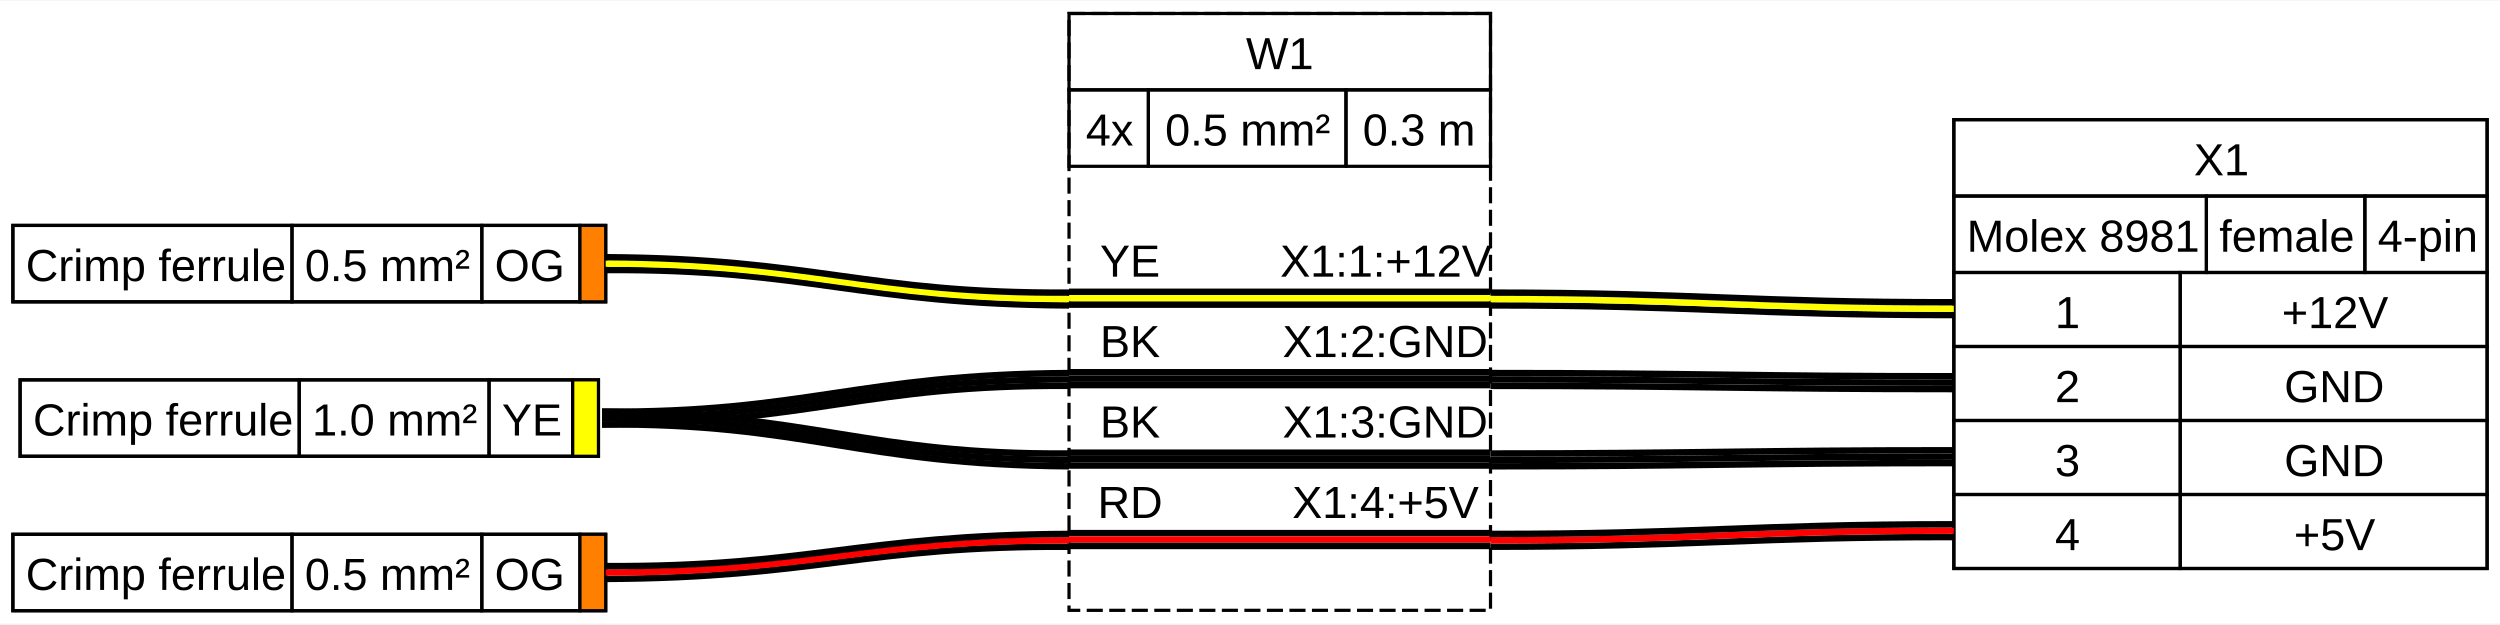
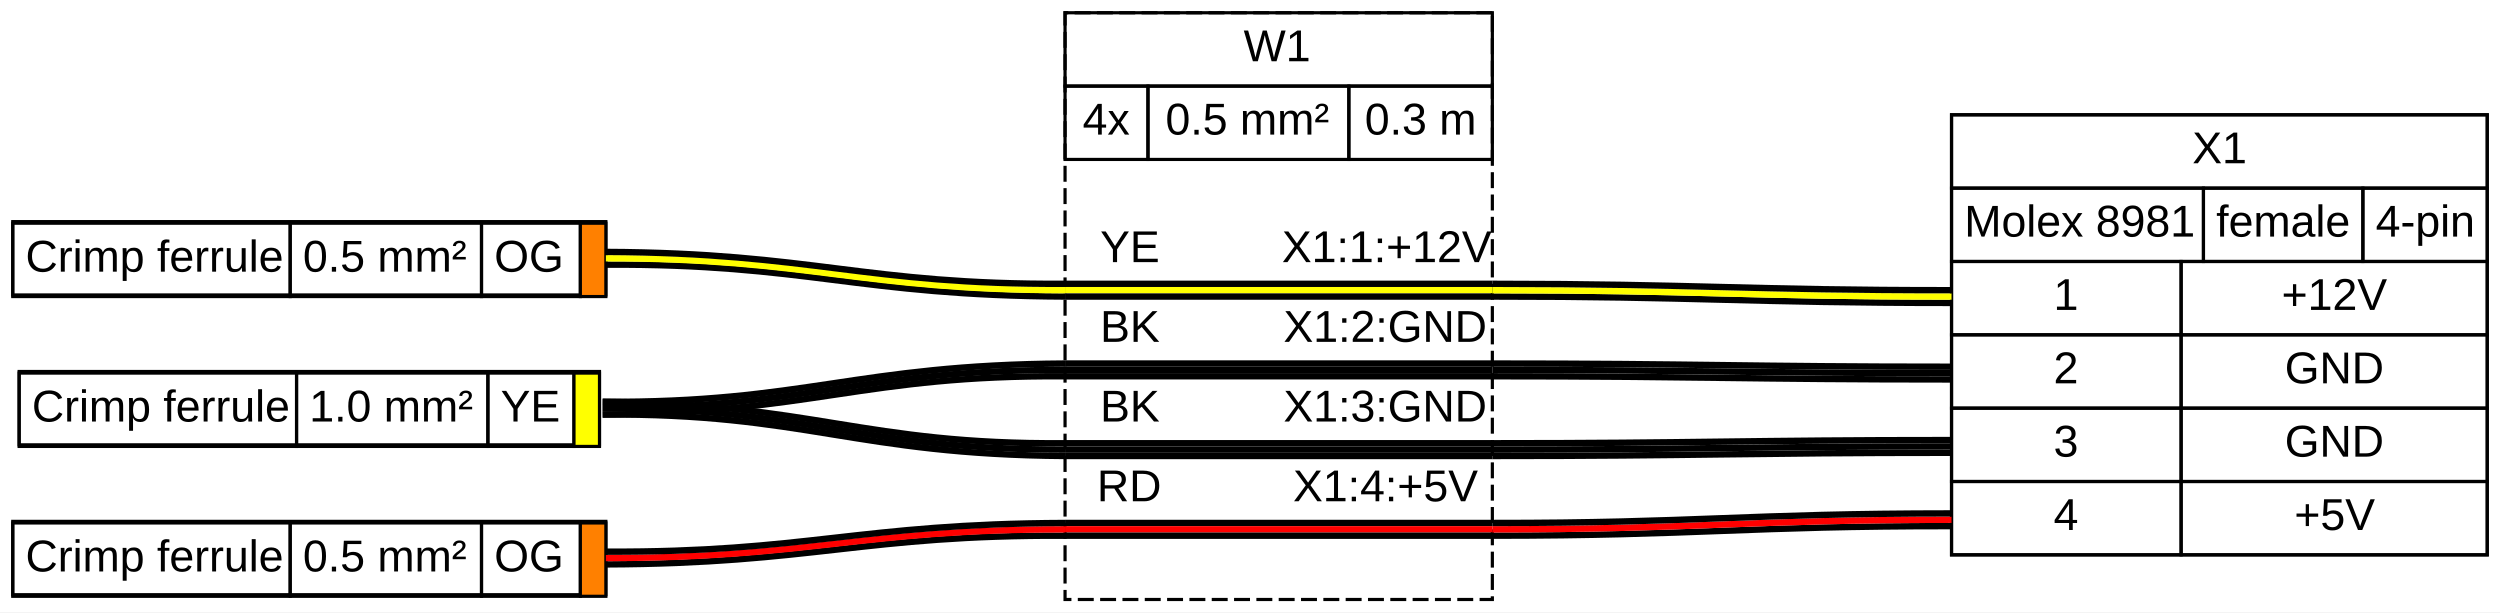
- <svg xmlns="http://www.w3.org/2000/svg" width="777pt" height="194pt" viewBox="0.00 0.00 777.00 193.62">
-   <g id="graph0" class="graph" transform="scale(1 1) rotate(0) translate(4 189.62)">
-     <polygon fill="#ffffff" stroke="none" points="-4,4 -4,-189.62 773,-189.62 773,4 -4,4" />
+ <svg xmlns="http://www.w3.org/2000/svg" width="784pt" height="192pt" viewBox="0.00 0.00 784.00 192.00">
+   <g id="graph0" class="graph" transform="scale(1 1) rotate(0) translate(4 188)">
+     <polygon fill="#ffffff" stroke="transparent" points="-4,4 -4,-188 780,-188 780,4 -4,4" />
    <g id="node1" class="node">
-       <polygon fill="#ffffff" stroke="black" points="184.25,-119.75 0,-119.75 0,-96 184.25,-96 184.25,-119.75" />
-       <polygon fill="none" stroke="black" points="0,-96 0,-119.75 86.75,-119.75 86.75,-96 0,-96" />
-       <text text-anchor="start" x="4" y="-102.45" font-family="arial" font-size="14.00">Crimp ferrule</text>
-       <polygon fill="none" stroke="black" points="86.75,-96 86.75,-119.75 145.75,-119.75 145.75,-96 86.75,-96" />
-       <text text-anchor="start" x="90.75" y="-102.45" font-family="arial" font-size="14.00">0.5 mm²</text>
-       <polygon fill="none" stroke="black" points="145.75,-96 145.75,-119.75 176.25,-119.75 176.25,-96 145.75,-96" />
-       <text text-anchor="start" x="149.75" y="-102.45" font-family="arial" font-size="14.00">OG</text>
-       <polygon fill="#ff8000" stroke="none" points="176.25,-96 176.25,-119.75 184.25,-119.75 184.25,-96 176.25,-96" />
-       <polygon fill="none" stroke="black" points="176.25,-96 176.25,-119.75 184.25,-119.75 184.25,-96 176.25,-96" />
+       <polygon fill="#ffffff" stroke="black" points="186,-118.5 0,-118.5 0,-95.5 186,-95.5 186,-118.5" />
+       <polygon fill="none" stroke="black" points="0,-95 0,-118 87,-118 87,-95 0,-95" />
+       <text text-anchor="start" x="4" y="-102.8" font-family="arial" font-size="14.00">Crimp ferrule</text>
+       <polygon fill="none" stroke="black" points="87,-95 87,-118 147,-118 147,-95 87,-95" />
+       <text text-anchor="start" x="91" y="-102.8" font-family="arial" font-size="14.00">0.5 mm²</text>
+       <polygon fill="none" stroke="black" points="147,-95 147,-118 178,-118 178,-95 147,-95" />
+       <text text-anchor="start" x="151" y="-102.8" font-family="arial" font-size="14.00">OG</text>
+       <polygon fill="#ff8000" stroke="transparent" points="178,-95 178,-118 186,-118 186,-95 178,-95" />
+       <polygon fill="none" stroke="black" points="178,-95 178,-118 186,-118 186,-95 178,-95" />
    </g>
    <g id="node5" class="node">
-       <polygon fill="#ffffff" stroke="black" stroke-dasharray="5,2" points="459.25,-185.62 328.25,-185.62 328.25,-0.12 459.25,-0.12 459.25,-185.62" />
-       <polygon fill="none" stroke="black" points="328.25,-161.88 328.25,-185.62 459.25,-185.62 459.25,-161.88 328.25,-161.88" />
-       <text text-anchor="start" x="383.25" y="-168.32" font-family="arial" font-size="14.00">W1</text>
-       <polygon fill="none" stroke="black" points="328.25,-138.12 328.25,-161.88 352.92,-161.88 352.92,-138.12 328.25,-138.12" />
-       <text text-anchor="start" x="333.46" y="-144.57" font-family="arial" font-size="14.00">4x</text>
-       <polygon fill="none" stroke="black" points="352.92,-138.12 352.92,-161.88 414.33,-161.88 414.33,-138.12 352.92,-138.12" />
-       <text text-anchor="start" x="358.12" y="-144.57" font-family="arial" font-size="14.00">0.5 mm²</text>
-       <polygon fill="none" stroke="black" points="414.33,-138.12 414.33,-161.88 459.25,-161.88 459.25,-138.12 414.33,-138.12" />
-       <text text-anchor="start" x="419.54" y="-144.57" font-family="arial" font-size="14.00">0.3 m</text>
-       <text text-anchor="start" x="329.88" y="-122.83" font-family="arial" font-size="14.00"> </text>
-       <text text-anchor="start" x="337.88" y="-103.83" font-family="arial" font-size="14.00">     YE    </text>
-       <text text-anchor="start" x="393.88" y="-103.83" font-family="arial" font-size="14.00">X1:1:+12V</text>
-       <polygon fill="#000000" stroke="none" points="328.25,-98.12 328.25,-100.12 459.25,-100.12 459.25,-98.12 328.25,-98.12" />
-       <polygon fill="#ffff00" stroke="none" points="328.25,-96.12 328.25,-98.12 459.25,-98.12 459.25,-96.12 328.25,-96.12" />
-       <polygon fill="#000000" stroke="none" points="328.25,-94.12 328.25,-96.12 459.25,-96.12 459.25,-94.12 328.25,-94.12" />
-       <text text-anchor="start" x="337.88" y="-78.83" font-family="arial" font-size="14.00">     BK    </text>
-       <text text-anchor="start" x="394.62" y="-78.83" font-family="arial" font-size="14.00">X1:2:GND</text>
-       <polygon fill="#000000" stroke="none" points="328.25,-73.12 328.25,-75.12 459.25,-75.12 459.25,-73.12 328.25,-73.12" />
-       <polygon fill="#000000" stroke="none" points="328.25,-71.12 328.25,-73.12 459.25,-73.12 459.25,-71.12 328.25,-71.12" />
-       <polygon fill="#000000" stroke="none" points="328.25,-69.12 328.25,-71.12 459.25,-71.12 459.25,-69.12 328.25,-69.12" />
-       <text text-anchor="start" x="337.88" y="-53.83" font-family="arial" font-size="14.00">     BK    </text>
-       <text text-anchor="start" x="394.62" y="-53.83" font-family="arial" font-size="14.00">X1:3:GND</text>
-       <polygon fill="#000000" stroke="none" points="328.25,-48.12 328.25,-50.12 459.25,-50.12 459.25,-48.12 328.25,-48.12" />
-       <polygon fill="#000000" stroke="none" points="328.25,-46.12 328.25,-48.12 459.25,-48.12 459.25,-46.12 328.25,-46.12" />
-       <polygon fill="#000000" stroke="none" points="328.25,-44.12 328.25,-46.12 459.25,-46.12 459.25,-44.12 328.25,-44.12" />
-       <text text-anchor="start" x="337.12" y="-28.82" font-family="arial" font-size="14.00">     RD    </text>
-       <text text-anchor="start" x="397.62" y="-28.82" font-family="arial" font-size="14.00">X1:4:+5V</text>
-       <polygon fill="#000000" stroke="none" points="328.25,-23.12 328.25,-25.12 459.25,-25.12 459.25,-23.12 328.25,-23.12" />
-       <polygon fill="#ff0000" stroke="none" points="328.25,-21.12 328.25,-23.12 459.25,-23.12 459.25,-21.12 328.25,-21.12" />
-       <polygon fill="#000000" stroke="none" points="328.25,-19.12 328.25,-21.12 459.25,-21.12 459.25,-19.12 328.25,-19.12" />
-       <text text-anchor="start" x="329.88" y="-3.83" font-family="arial" font-size="14.00"> </text>
+       <polygon fill="#ffffff" stroke="black" stroke-dasharray="5,2" points="464,-184 330,-184 330,0 464,0 464,-184" />
+       <polygon fill="none" stroke="black" points="330,-161 330,-184 464,-184 464,-161 330,-161" />
+       <text text-anchor="start" x="386" y="-168.8" font-family="arial" font-size="14.00">W1</text>
+       <polygon fill="none" stroke="black" points="330,-138 330,-161 356,-161 356,-138 330,-138" />
+       <text text-anchor="start" x="335.5" y="-145.8" font-family="arial" font-size="14.00">4x</text>
+       <polygon fill="none" stroke="black" points="356,-138 356,-161 419,-161 419,-138 356,-138" />
+       <text text-anchor="start" x="361.5" y="-145.8" font-family="arial" font-size="14.00">0.5 mm²</text>
+       <polygon fill="none" stroke="black" points="419,-138 419,-161 464,-161 464,-138 419,-138" />
+       <text text-anchor="start" x="424" y="-145.8" font-family="arial" font-size="14.00">0.3 m</text>
+       <text text-anchor="start" x="332" y="-124.8" font-family="arial" font-size="14.00"> </text>
+       <text text-anchor="start" x="341" y="-105.8" font-family="arial" font-size="14.00">     YE    </text>
+       <text text-anchor="start" x="398" y="-105.8" font-family="arial" font-size="14.00">X1:1:+12V</text>
+       <polygon fill="#000000" stroke="transparent" points="330,-98 330,-100 464,-100 464,-98 330,-98" />
+       <polygon fill="#ffff00" stroke="transparent" points="330,-96 330,-98 464,-98 464,-96 330,-96" />
+       <polygon fill="#000000" stroke="transparent" points="330,-94 330,-96 464,-96 464,-94 330,-94" />
+       <text text-anchor="start" x="341" y="-80.8" font-family="arial" font-size="14.00">     BK    </text>
+       <text text-anchor="start" x="398.5" y="-80.8" font-family="arial" font-size="14.00">X1:2:GND</text>
+       <polygon fill="#000000" stroke="transparent" points="330,-73 330,-75 464,-75 464,-73 330,-73" />
+       <polygon fill="#000000" stroke="transparent" points="330,-71 330,-73 464,-73 464,-71 330,-71" />
+       <polygon fill="#000000" stroke="transparent" points="330,-69 330,-71 464,-71 464,-69 330,-69" />
+       <text text-anchor="start" x="341" y="-55.8" font-family="arial" font-size="14.00">     BK    </text>
+       <text text-anchor="start" x="398.5" y="-55.8" font-family="arial" font-size="14.00">X1:3:GND</text>
+       <polygon fill="#000000" stroke="transparent" points="330,-48 330,-50 464,-50 464,-48 330,-48" />
+       <polygon fill="#000000" stroke="transparent" points="330,-46 330,-48 464,-48 464,-46 330,-46" />
+       <polygon fill="#000000" stroke="transparent" points="330,-44 330,-46 464,-46 464,-44 330,-44" />
+       <text text-anchor="start" x="340" y="-30.8" font-family="arial" font-size="14.00">     RD    </text>
+       <text text-anchor="start" x="401.5" y="-30.8" font-family="arial" font-size="14.00">X1:4:+5V</text>
+       <polygon fill="#000000" stroke="transparent" points="330,-23 330,-25 464,-25 464,-23 330,-23" />
+       <polygon fill="#ff0000" stroke="transparent" points="330,-21 330,-23 464,-23 464,-21 330,-21" />
+       <polygon fill="#000000" stroke="transparent" points="330,-19 330,-21 464,-21 464,-19 330,-19" />
+       <text text-anchor="start" x="332" y="-5.8" font-family="arial" font-size="14.00"> </text>
    </g>
    <g id="edge1" class="edge">
-       <path fill="none" stroke="#000000" stroke-width="2" d="M184.25,-105.88C247.29,-106.24 262.91,-95.24 328.25,-94.88" />
-       <path fill="none" stroke="#ffff00" stroke-width="2" d="M184.25,-107.88C248.44,-107.87 264.06,-96.87 328.25,-96.88" />
-       <path fill="none" stroke="#000000" stroke-width="2" d="M184.25,-109.87C249.59,-109.51 265.21,-98.51 328.25,-98.87" />
+       <path fill="none" stroke="#000000" stroke-width="2" d="M186,-105C249.08,-105.31 264.77,-95.31 330,-95" />
+       <path fill="none" stroke="#ffff00" stroke-width="2" d="M186,-107C250.15,-107 265.85,-97 330,-97" />
+       <path fill="none" stroke="#000000" stroke-width="2" d="M186,-109C251.23,-108.69 266.92,-98.69 330,-99" />
    </g>
    <g id="node2" class="node">
-       <polygon fill="#ffffff" stroke="black" points="182,-71.75 2.25,-71.75 2.25,-48 182,-48 182,-71.75" />
-       <polygon fill="none" stroke="black" points="2.25,-48 2.25,-71.75 89,-71.75 89,-48 2.25,-48" />
-       <text text-anchor="start" x="6.25" y="-54.45" font-family="arial" font-size="14.00">Crimp ferrule</text>
-       <polygon fill="none" stroke="black" points="89,-48 89,-71.75 148,-71.75 148,-48 89,-48" />
-       <text text-anchor="start" x="93" y="-54.45" font-family="arial" font-size="14.00">1.0 mm²</text>
-       <polygon fill="none" stroke="black" points="148,-48 148,-71.75 174,-71.75 174,-48 148,-48" />
-       <text text-anchor="start" x="152" y="-54.45" font-family="arial" font-size="14.00">YE</text>
-       <polygon fill="#ffff00" stroke="none" points="174,-48 174,-71.75 182,-71.75 182,-48 174,-48" />
-       <polygon fill="none" stroke="black" points="174,-48 174,-71.75 182,-71.75 182,-48 174,-48" />
+       <polygon fill="#ffffff" stroke="black" points="184,-71.5 2,-71.5 2,-48.5 184,-48.5 184,-71.5" />
+       <polygon fill="none" stroke="black" points="2,-48 2,-71 89,-71 89,-48 2,-48" />
+       <text text-anchor="start" x="6" y="-55.8" font-family="arial" font-size="14.00">Crimp ferrule</text>
+       <polygon fill="none" stroke="black" points="89,-48 89,-71 149,-71 149,-48 89,-48" />
+       <text text-anchor="start" x="93" y="-55.8" font-family="arial" font-size="14.00">1.0 mm²</text>
+       <polygon fill="none" stroke="black" points="149,-48 149,-71 176,-71 176,-48 149,-48" />
+       <text text-anchor="start" x="153" y="-55.8" font-family="arial" font-size="14.00">YE</text>
+       <polygon fill="#ffff00" stroke="transparent" points="176,-48 176,-71 184,-71 184,-48 176,-48" />
+       <polygon fill="none" stroke="black" points="176,-48 176,-71 184,-71 184,-48 176,-48" />
    </g>
    <g id="edge3" class="edge">
-       <path fill="none" stroke="#000000" stroke-width="2" d="M183.12,-57.88C249.06,-58.29 264.75,-70.29 328.25,-69.88" />
-       <path fill="none" stroke="#000000" stroke-width="2" d="M183.12,-59.88C247.85,-59.88 263.53,-71.88 328.25,-71.88" />
-       <path fill="none" stroke="#000000" stroke-width="2" d="M183.12,-61.87C246.63,-61.46 262.31,-73.46 328.25,-73.87" />
+       <path fill="none" stroke="#000000" stroke-width="2" d="M185,-58C250.88,-58.41 266.55,-70.41 330,-70" />
+       <path fill="none" stroke="#000000" stroke-width="2" d="M185,-60C249.66,-60 265.34,-72 330,-72" />
+       <path fill="none" stroke="#000000" stroke-width="2" d="M185,-62C248.45,-61.59 264.12,-73.59 330,-74" />
    </g>
    <g id="edge5" class="edge">
-       <path fill="none" stroke="#000000" stroke-width="2" d="M183.12,-57.88C246.6,-58.34 262.21,-45.34 328.25,-44.88" />
-       <path fill="none" stroke="#000000" stroke-width="2" d="M183.12,-59.88C247.88,-59.87 263.49,-46.87 328.25,-46.88" />
-       <path fill="none" stroke="#000000" stroke-width="2" d="M183.12,-61.87C249.16,-61.41 264.77,-48.41 328.25,-48.87" />
+       <path fill="none" stroke="#000000" stroke-width="2" d="M185,-58C248.42,-58.46 264.02,-45.46 330,-45" />
+       <path fill="none" stroke="#000000" stroke-width="2" d="M185,-60C249.7,-60 265.3,-47 330,-47" />
+       <path fill="none" stroke="#000000" stroke-width="2" d="M185,-62C250.98,-61.54 266.58,-48.54 330,-49" />
    </g>
    <g id="node3" class="node">
-       <polygon fill="#ffffff" stroke="black" points="184.25,-23.75 0,-23.75 0,0 184.25,0 184.25,-23.75" />
-       <polygon fill="none" stroke="black" points="0,0 0,-23.75 86.75,-23.75 86.75,0 0,0" />
-       <text text-anchor="start" x="4" y="-6.45" font-family="arial" font-size="14.00">Crimp ferrule</text>
-       <polygon fill="none" stroke="black" points="86.75,0 86.75,-23.75 145.75,-23.75 145.75,0 86.75,0" />
-       <text text-anchor="start" x="90.75" y="-6.45" font-family="arial" font-size="14.00">0.5 mm²</text>
-       <polygon fill="none" stroke="black" points="145.75,0 145.75,-23.75 176.25,-23.75 176.25,0 145.75,0" />
-       <text text-anchor="start" x="149.75" y="-6.45" font-family="arial" font-size="14.00">OG</text>
-       <polygon fill="#ff8000" stroke="none" points="176.25,0 176.25,-23.75 184.25,-23.75 184.25,0 176.25,0" />
-       <polygon fill="none" stroke="black" points="176.25,0 176.25,-23.75 184.25,-23.75 184.25,0 176.25,0" />
+       <polygon fill="#ffffff" stroke="black" points="186,-24.5 0,-24.5 0,-1.5 186,-1.5 186,-24.5" />
+       <polygon fill="none" stroke="black" points="0,-1 0,-24 87,-24 87,-1 0,-1" />
+       <text text-anchor="start" x="4" y="-8.8" font-family="arial" font-size="14.00">Crimp ferrule</text>
+       <polygon fill="none" stroke="black" points="87,-1 87,-24 147,-24 147,-1 87,-1" />
+       <text text-anchor="start" x="91" y="-8.8" font-family="arial" font-size="14.00">0.5 mm²</text>
+       <polygon fill="none" stroke="black" points="147,-1 147,-24 178,-24 178,-1 147,-1" />
+       <text text-anchor="start" x="151" y="-8.8" font-family="arial" font-size="14.00">OG</text>
+       <polygon fill="#ff8000" stroke="transparent" points="178,-1 178,-24 186,-24 186,-1 178,-1" />
+       <polygon fill="none" stroke="black" points="178,-1 178,-24 186,-24 186,-1 178,-1" />
    </g>
    <g id="edge7" class="edge">
-       <path fill="none" stroke="#000000" stroke-width="2" d="M184.25,-9.88C249.48,-10.19 265.17,-20.19 328.25,-19.88" />
-       <path fill="none" stroke="#ff0000" stroke-width="2" d="M184.25,-11.88C248.4,-11.88 264.1,-21.88 328.25,-21.88" />
-       <path fill="none" stroke="#000000" stroke-width="2" d="M184.25,-13.87C247.33,-13.56 263.02,-23.56 328.25,-23.87" />
+       <path fill="none" stroke="#000000" stroke-width="2" d="M186,-11C251.12,-11.26 266.87,-20.26 330,-20" />
+       <path fill="none" stroke="#ff0000" stroke-width="2" d="M186,-13C250.12,-13 265.88,-22 330,-22" />
+       <path fill="none" stroke="#000000" stroke-width="2" d="M186,-15C249.13,-14.74 264.88,-23.74 330,-24" />
    </g>
    <g id="node4" class="node">
-       <polygon fill="#ffffff" stroke="black" points="769,-152.62 603.25,-152.62 603.25,-13.12 769,-13.12 769,-152.62" />
-       <polygon fill="none" stroke="black" points="603.25,-128.88 603.25,-152.62 769,-152.62 769,-128.88 603.25,-128.88" />
-       <text text-anchor="start" x="677.88" y="-135.32" font-family="arial" font-size="14.00">X1</text>
-       <polygon fill="none" stroke="black" points="603.25,-105.12 603.25,-128.88 681.75,-128.88 681.75,-105.12 603.25,-105.12" />
-       <text text-anchor="start" x="607.25" y="-111.58" font-family="arial" font-size="14.00">Molex 8981</text>
-       <polygon fill="none" stroke="black" points="681.75,-105.12 681.75,-128.88 731,-128.88 731,-105.12 681.75,-105.12" />
-       <text text-anchor="start" x="685.75" y="-111.58" font-family="arial" font-size="14.00">female</text>
-       <polygon fill="none" stroke="black" points="731,-105.12 731,-128.88 769,-128.88 769,-105.12 731,-105.12" />
-       <text text-anchor="start" x="735" y="-111.58" font-family="arial" font-size="14.00">4-pin</text>
-       <polygon fill="none" stroke="black" points="603.25,-82.12 603.25,-105.12 673.62,-105.12 673.62,-82.12 603.25,-82.12" />
-       <text text-anchor="start" x="634.69" y="-87.83" font-family="arial" font-size="14.00">1</text>
-       <polygon fill="none" stroke="black" points="673.62,-82.12 673.62,-105.12 769,-105.12 769,-82.12 673.62,-82.12" />
-       <text text-anchor="start" x="705.19" y="-87.83" font-family="arial" font-size="14.00">+12V</text>
-       <polygon fill="none" stroke="black" points="603.25,-59.12 603.25,-82.12 673.62,-82.12 673.62,-59.12 603.25,-59.12" />
-       <text text-anchor="start" x="634.69" y="-64.83" font-family="arial" font-size="14.00">2</text>
-       <polygon fill="none" stroke="black" points="673.62,-59.12 673.62,-82.12 769,-82.12 769,-59.12 673.62,-59.12" />
-       <text text-anchor="start" x="705.94" y="-64.83" font-family="arial" font-size="14.00">GND</text>
-       <polygon fill="none" stroke="black" points="603.25,-36.12 603.25,-59.12 673.62,-59.12 673.62,-36.12 603.25,-36.12" />
-       <text text-anchor="start" x="634.69" y="-41.83" font-family="arial" font-size="14.00">3</text>
-       <polygon fill="none" stroke="black" points="673.62,-36.12 673.62,-59.12 769,-59.12 769,-36.12 673.62,-36.12" />
-       <text text-anchor="start" x="705.94" y="-41.83" font-family="arial" font-size="14.00">GND</text>
-       <polygon fill="none" stroke="black" points="603.25,-13.12 603.25,-36.12 673.62,-36.12 673.62,-13.12 603.25,-13.12" />
-       <text text-anchor="start" x="634.69" y="-18.82" font-family="arial" font-size="14.00">4</text>
-       <polygon fill="none" stroke="black" points="673.62,-13.12 673.62,-36.12 769,-36.12 769,-13.12 673.62,-13.12" />
-       <text text-anchor="start" x="708.94" y="-18.82" font-family="arial" font-size="14.00">+5V</text>
+       <polygon fill="#ffffff" stroke="black" points="776,-152 608,-152 608,-14 776,-14 776,-152" />
+       <polygon fill="none" stroke="black" points="608,-129 608,-152 776,-152 776,-129 608,-129" />
+       <text text-anchor="start" x="683.5" y="-136.8" font-family="arial" font-size="14.00">X1</text>
+       <polygon fill="none" stroke="black" points="608,-106 608,-129 687,-129 687,-106 608,-106" />
+       <text text-anchor="start" x="612" y="-113.8" font-family="arial" font-size="14.00">Molex 8981</text>
+       <polygon fill="none" stroke="black" points="687,-106 687,-129 737,-129 737,-106 687,-106" />
+       <text text-anchor="start" x="691" y="-113.8" font-family="arial" font-size="14.00">female</text>
+       <polygon fill="none" stroke="black" points="737,-106 737,-129 776,-129 776,-106 737,-106" />
+       <text text-anchor="start" x="741" y="-113.8" font-family="arial" font-size="14.00">4-pin</text>
+       <polygon fill="none" stroke="black" points="608,-83 608,-106 680,-106 680,-83 608,-83" />
+       <text text-anchor="start" x="640" y="-90.8" font-family="arial" font-size="14.00">1</text>
+       <polygon fill="none" stroke="black" points="680,-83 680,-106 776,-106 776,-83 680,-83" />
+       <text text-anchor="start" x="711.5" y="-90.8" font-family="arial" font-size="14.00">+12V</text>
+       <polygon fill="none" stroke="black" points="608,-60 608,-83 680,-83 680,-60 608,-60" />
+       <text text-anchor="start" x="640" y="-67.8" font-family="arial" font-size="14.00">2</text>
+       <polygon fill="none" stroke="black" points="680,-60 680,-83 776,-83 776,-60 680,-60" />
+       <text text-anchor="start" x="712.5" y="-67.8" font-family="arial" font-size="14.00">GND</text>
+       <polygon fill="none" stroke="black" points="608,-37 608,-60 680,-60 680,-37 608,-37" />
+       <text text-anchor="start" x="640" y="-44.8" font-family="arial" font-size="14.00">3</text>
+       <polygon fill="none" stroke="black" points="680,-37 680,-60 776,-60 776,-37 680,-37" />
+       <text text-anchor="start" x="712.5" y="-44.8" font-family="arial" font-size="14.00">GND</text>
+       <polygon fill="none" stroke="black" points="608,-14 608,-37 680,-37 680,-14 608,-14" />
+       <text text-anchor="start" x="640" y="-21.8" font-family="arial" font-size="14.00">4</text>
+       <polygon fill="none" stroke="black" points="680,-14 680,-37 776,-37 776,-14 680,-14" />
+       <text text-anchor="start" x="715.5" y="-21.8" font-family="arial" font-size="14.00">+5V</text>
    </g>
    <g id="edge2" class="edge">
-       <path fill="none" stroke="#000000" stroke-width="2" d="M459.25,-94.88C522.89,-94.91 538.87,-91.91 603.25,-91.88" />
-       <path fill="none" stroke="#ffff00" stroke-width="2" d="M459.25,-96.87C523.26,-96.88 539.24,-93.88 603.25,-93.87" />
-       <path fill="none" stroke="#000000" stroke-width="2" d="M459.25,-98.87C523.63,-98.84 539.61,-95.84 603.25,-95.87" />
+       <path fill="none" stroke="#000000" stroke-width="2" d="M464,-95C527.76,-95.02 543.75,-93.02 608,-93" />
+       <path fill="none" stroke="#ffff00" stroke-width="2" d="M464,-97C528.01,-97 543.99,-95 608,-95" />
+       <path fill="none" stroke="#000000" stroke-width="2" d="M464,-99C528.25,-98.98 544.24,-96.98 608,-97" />
    </g>
    <g id="edge4" class="edge">
-       <path fill="none" stroke="#000000" stroke-width="2" d="M459.25,-69.88C523.13,-69.88 539.12,-68.88 603.25,-68.88" />
-       <path fill="none" stroke="#000000" stroke-width="2" d="M459.25,-71.88C523.25,-71.88 539.25,-70.88 603.25,-70.88" />
-       <path fill="none" stroke="#000000" stroke-width="2" d="M459.25,-73.87C523.38,-73.87 539.37,-72.87 603.25,-72.87" />
+       <path fill="none" stroke="#000000" stroke-width="2" d="M464,-70C527.88,-70 543.87,-69 608,-69" />
+       <path fill="none" stroke="#000000" stroke-width="2" d="M464,-72C528,-72 544,-71 608,-71" />
+       <path fill="none" stroke="#000000" stroke-width="2" d="M464,-74C528.13,-74 544.12,-73 608,-73" />
    </g>
    <g id="edge6" class="edge">
-       <path fill="none" stroke="#000000" stroke-width="2" d="M459.25,-44.88C523.38,-44.88 539.37,-45.88 603.25,-45.88" />
-       <path fill="none" stroke="#000000" stroke-width="2" d="M459.25,-46.88C523.25,-46.88 539.25,-47.88 603.25,-47.88" />
-       <path fill="none" stroke="#000000" stroke-width="2" d="M459.25,-48.87C523.13,-48.87 539.12,-49.87 603.25,-49.87" />
+       <path fill="none" stroke="#000000" stroke-width="2" d="M464,-45C528.13,-45 544.12,-46 608,-46" />
+       <path fill="none" stroke="#000000" stroke-width="2" d="M464,-47C528,-47 544,-48 608,-48" />
+       <path fill="none" stroke="#000000" stroke-width="2" d="M464,-49C527.88,-49 543.87,-50 608,-50" />
    </g>
    <g id="edge8" class="edge">
-       <path fill="none" stroke="#000000" stroke-width="2" d="M459.25,-19.88C523.63,-19.91 539.61,-22.91 603.25,-22.88" />
-       <path fill="none" stroke="#ff0000" stroke-width="2" d="M459.25,-21.88C523.26,-21.88 539.24,-24.88 603.25,-24.88" />
-       <path fill="none" stroke="#000000" stroke-width="2" d="M459.25,-23.87C522.89,-23.84 538.87,-26.84 603.25,-26.87" />
+       <path fill="none" stroke="#000000" stroke-width="2" d="M464,-20C528.38,-20.03 544.36,-23.03 608,-23" />
+       <path fill="none" stroke="#ff0000" stroke-width="2" d="M464,-22C528.01,-22 543.99,-25 608,-25" />
+       <path fill="none" stroke="#000000" stroke-width="2" d="M464,-24C527.64,-23.97 543.62,-26.97 608,-27" />
    </g>
  </g>
</svg>
